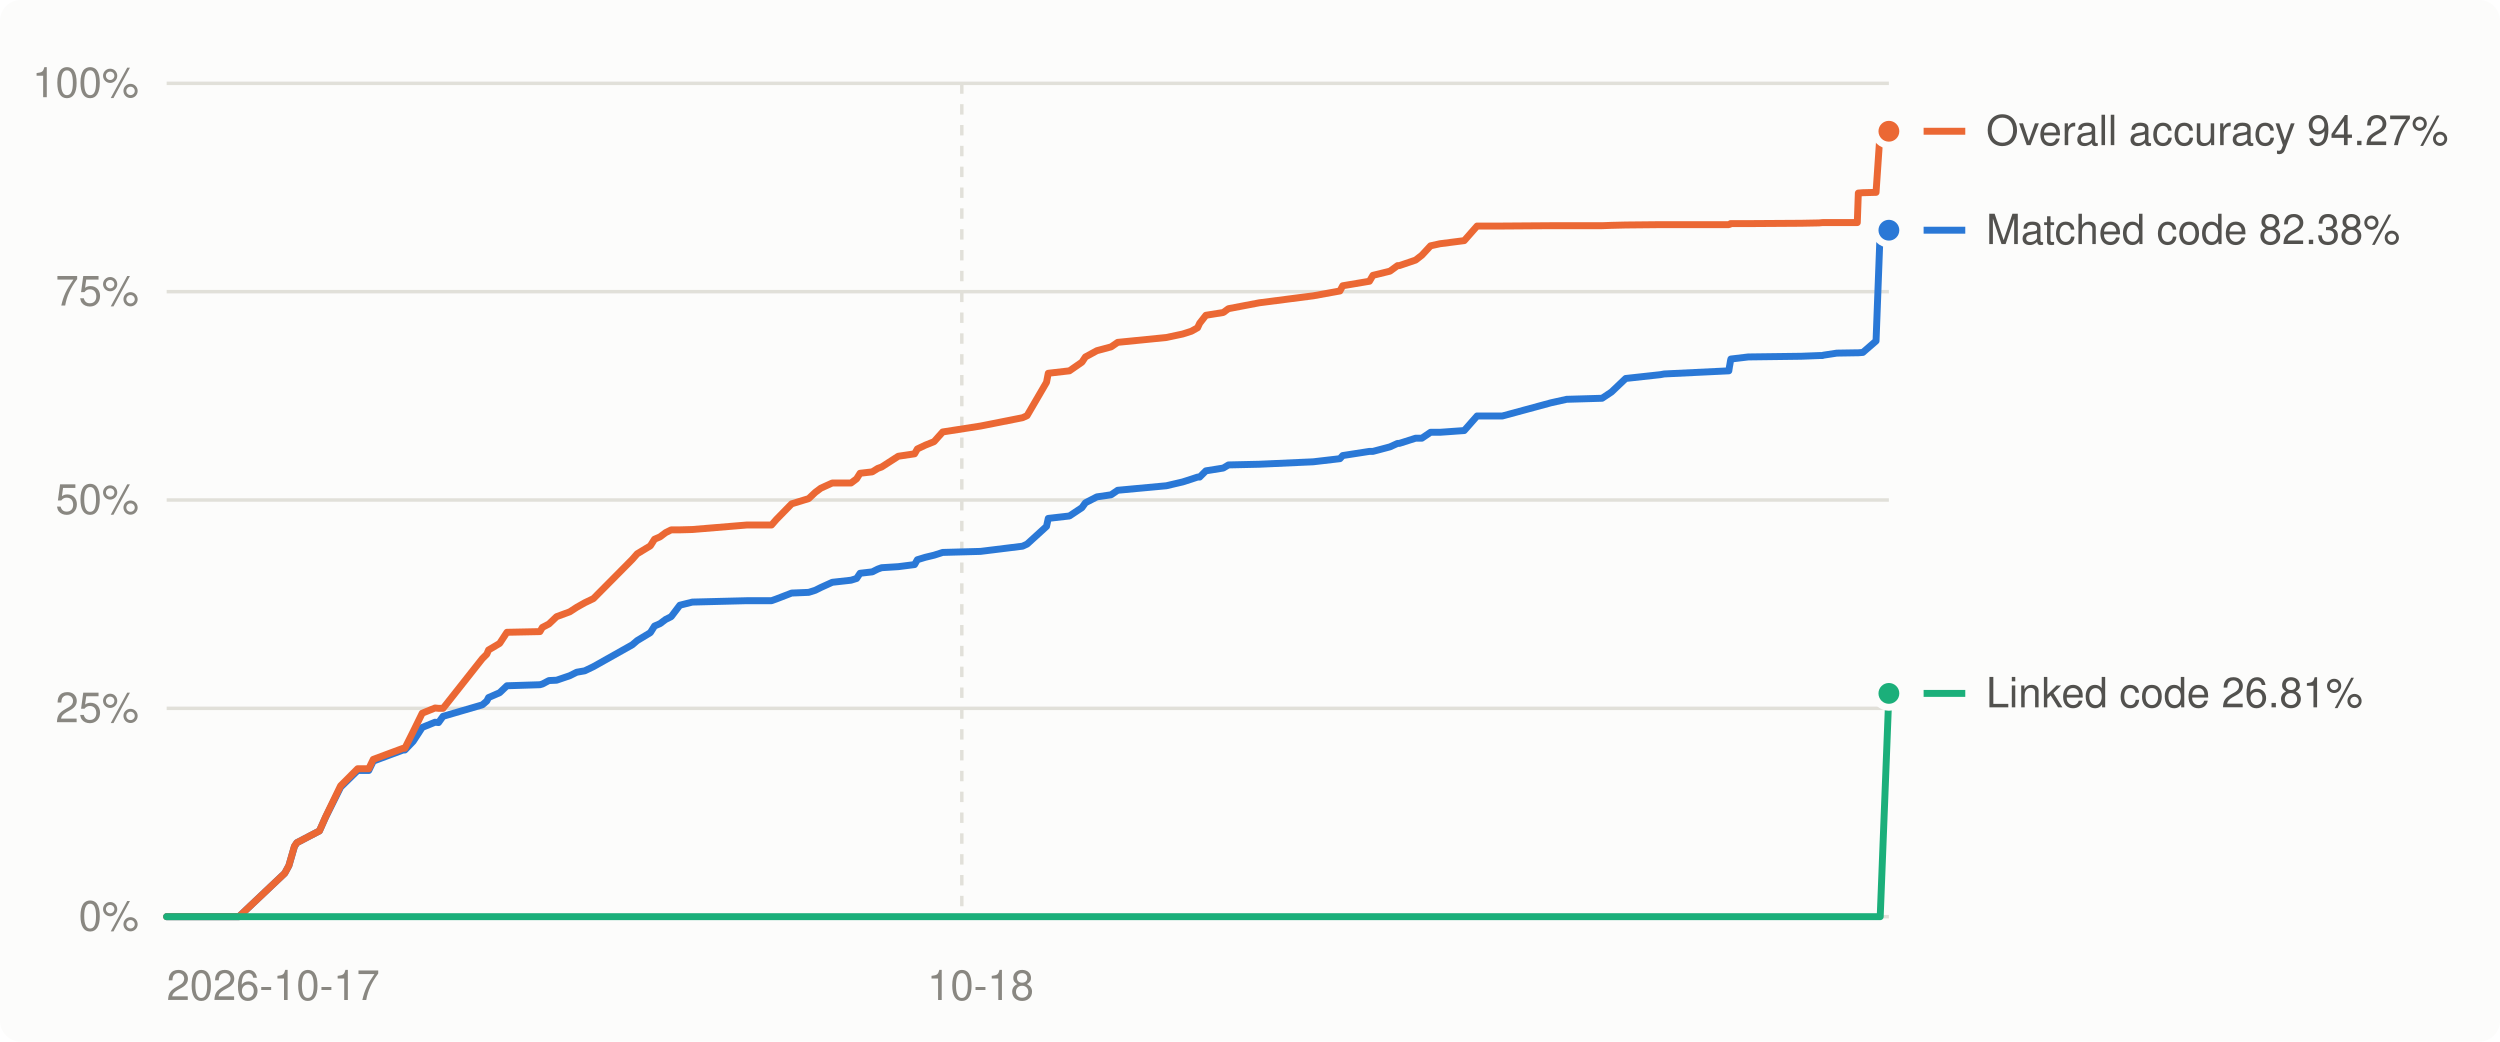
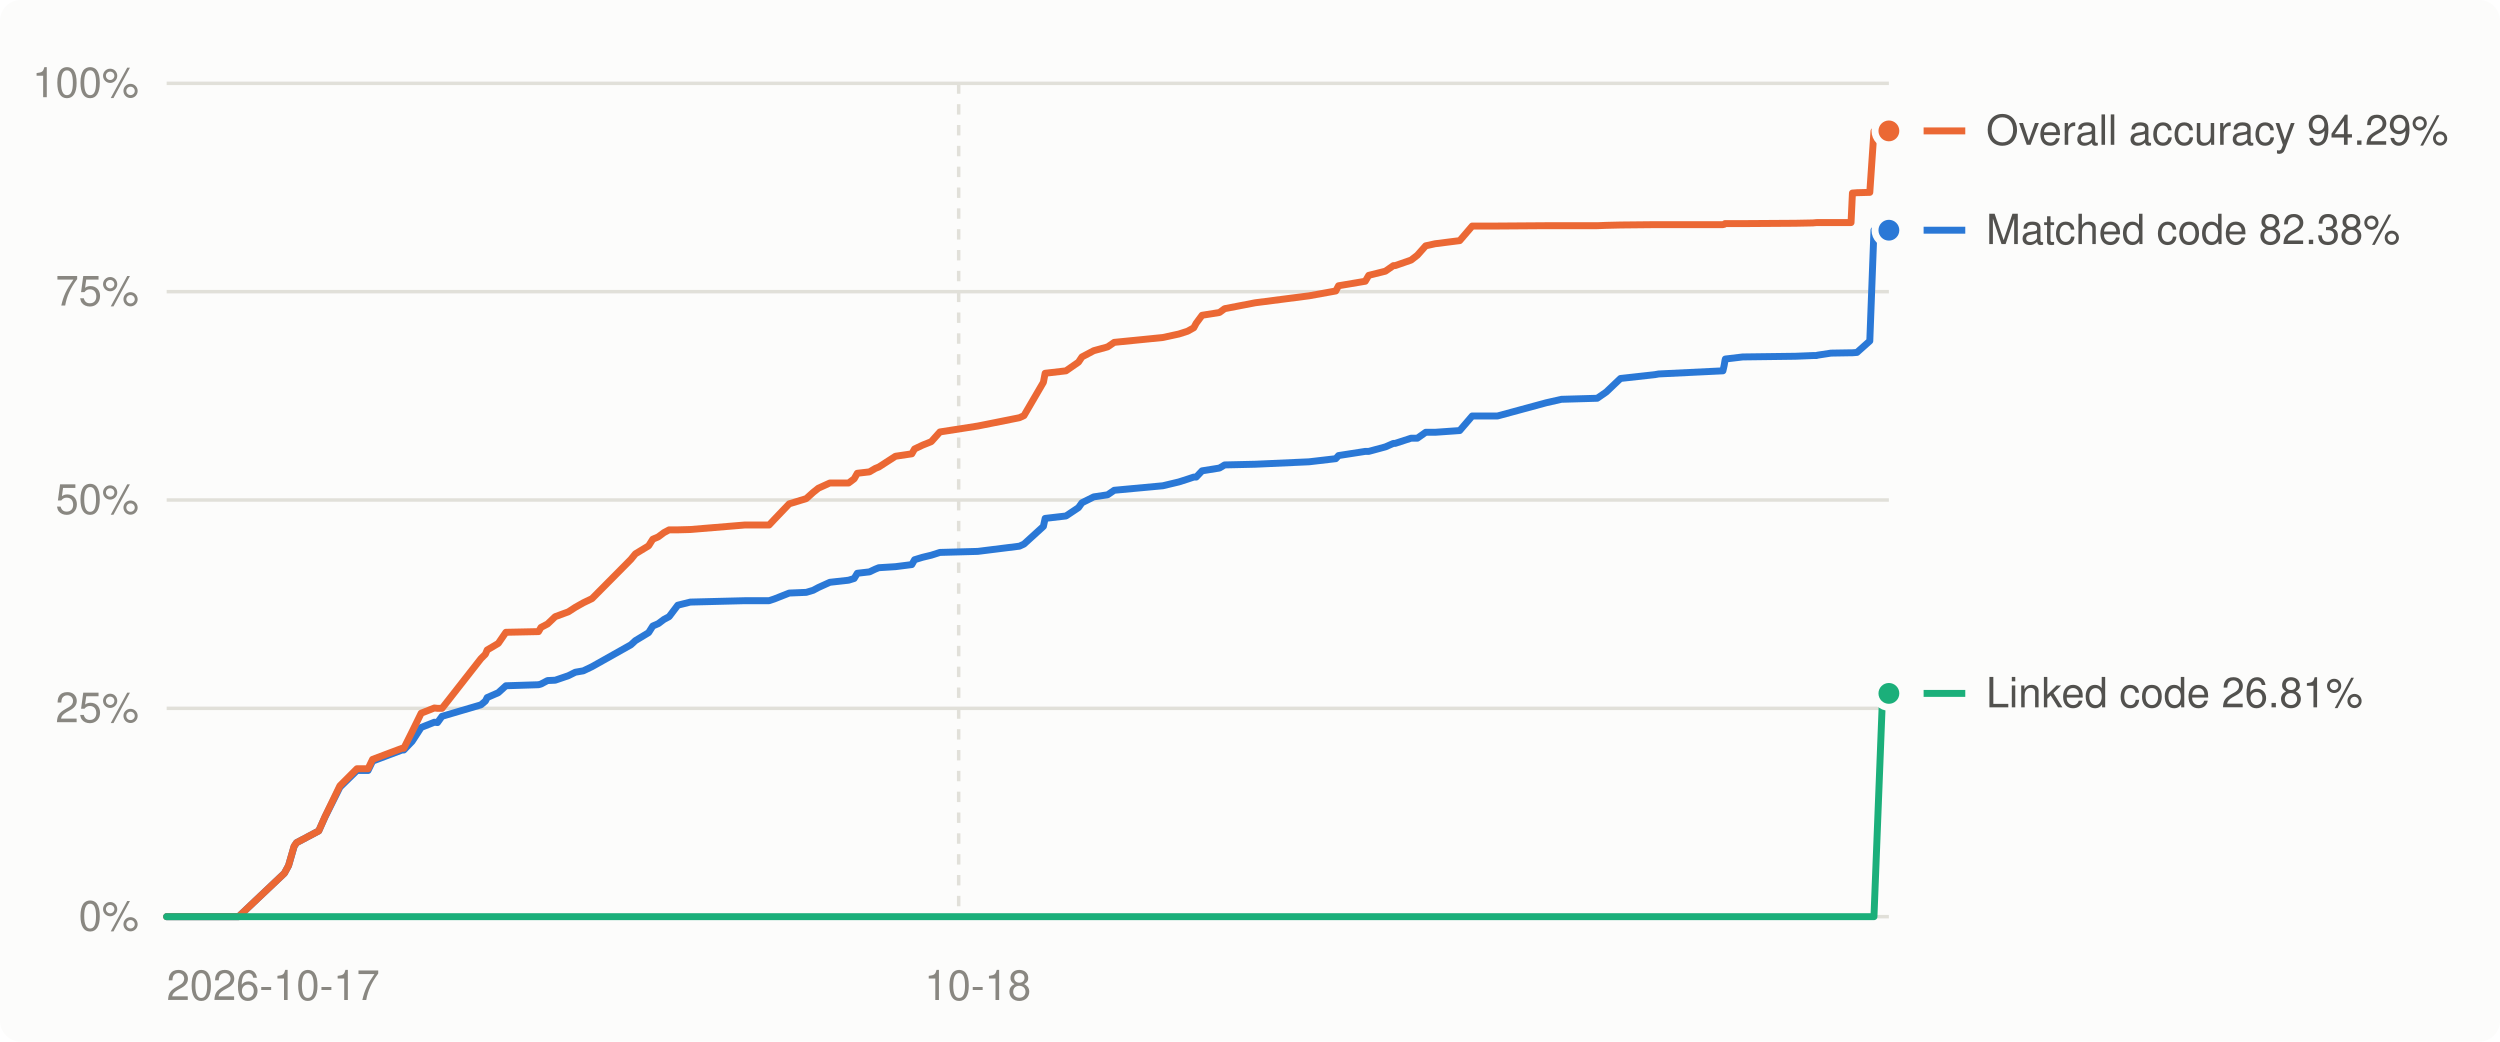
<svg xmlns="http://www.w3.org/2000/svg" viewBox="0 0 720 300" width="720" height="300" role="img" aria-label="Decompilation progress over time">
  <style>
.bg{fill:#fcfcfb}.grid{stroke:#e1e0d9}.muted{fill:#898781}.lbl{fill:#52514e}.ln0{stroke:#2a78d6}.dot0{fill:#2a78d6;stroke:#fcfcfb}.ln1{stroke:#eb6834}.dot1{fill:#eb6834;stroke:#fcfcfb}.ln2{stroke:#1baf7a}.dot2{fill:#1baf7a;stroke:#fcfcfb}
@media (prefers-color-scheme: dark){.bg{fill:#1a1a19}.grid{stroke:#2c2c2a}.muted{fill:#898781}.lbl{fill:#c3c2b7}.ln0{stroke:#3987e5}.dot0{fill:#3987e5;stroke:#1a1a19}.ln1{stroke:#d95926}.dot1{fill:#d95926;stroke:#1a1a19}.ln2{stroke:#199e70}.dot2{fill:#199e70;stroke:#1a1a19}}
text{font:12px -apple-system,BlinkMacSystemFont,'Segoe UI',Helvetica,Arial,sans-serif}
</style>
  <rect class="bg" width="720" height="300" rx="6" />
  <line x1="48" x2="544" y1="264.0" y2="264.0" class="grid" stroke-width="1" />
  <text x="40" y="268.0" class="muted" text-anchor="end">0%</text>
  <line x1="48" x2="544" y1="204.0" y2="204.0" class="grid" stroke-width="1" />
  <text x="40" y="208.0" class="muted" text-anchor="end">25%</text>
  <line x1="48" x2="544" y1="144.0" y2="144.0" class="grid" stroke-width="1" />
  <text x="40" y="148.0" class="muted" text-anchor="end">50%</text>
  <line x1="48" x2="544" y1="84.0" y2="84.0" class="grid" stroke-width="1" />
  <text x="40" y="88.0" class="muted" text-anchor="end">75%</text>
  <line x1="48" x2="544" y1="24.0" y2="24.0" class="grid" stroke-width="1" />
  <text x="40" y="28.0" class="muted" text-anchor="end">100%</text>
-   <line x1="277.0" x2="277.0" y1="24" y2="264" class="grid" stroke-width="1" stroke-dasharray="3 3" />
+   <line x1="276.1" x2="276.1" y1="24" y2="264" class="grid" stroke-width="1" stroke-dasharray="3 3" />
  <text class="muted" x="48.0" y="288" text-anchor="start">2026-10-17</text>
-   <text class="muted" x="282.4" y="288" text-anchor="middle">10-18</text>
-   <polyline points="48.0,264.0 68.8,264.0 82.0,251.5 83.2,249.3 84.8,243.8 85.5,242.7 92.0,239.3 93.8,235.3 98.1,226.7 103.0,221.9 106.2,221.9 107.5,219.2 116.1,216.0 116.6,216.0 119.0,213.5 121.6,209.5 125.3,208.0 126.3,208.1 127.6,206.3 138.9,203.0 140.2,201.9 140.7,200.9 143.9,199.5 146.0,197.5 155.5,197.2 156.2,197.0 158.1,196.0 160.3,195.9 164.1,194.6 166.1,193.6 168.4,193.2 170.9,192.0 182.1,185.7 183.5,184.5 187.3,182.2 188.5,180.3 190.1,179.6 191.7,178.4 193.3,177.6 195.8,174.3 199.4,173.4 215.1,173.0 222.2,173.0 223.6,172.5 228.0,170.8 232.9,170.6 234.8,170.0 236.4,169.2 239.7,167.7 245.1,167.1 246.7,166.6 247.7,165.1 251.2,164.7 252.8,163.9 253.9,163.5 258.7,163.2 263.4,162.6 264.2,161.2 266.5,160.5 269.0,159.9 271.5,159.1 282.4,158.8 294.5,157.3 295.8,156.7 301.4,151.6 301.9,149.3 308.0,148.6 311.6,146.2 312.6,144.8 315.9,143.1 320.0,142.5 321.9,141.2 335.9,139.9 340.6,138.8 343.1,138.0 344.9,137.4 345.5,137.4 347.3,135.6 352.3,134.8 353.8,133.9 362.7,133.7 378.2,133.0 385.9,132.1 386.7,131.2 394.4,130.0 395.4,130.0 400.3,128.7 402.5,127.7 403.0,127.7 407.7,126.2 409.5,126.2 412.0,124.5 414.7,124.5 421.7,124.0 425.4,119.8 432.7,119.8 446.7,116.0 451.2,115.0 461.4,114.7 464.1,112.9 468.2,109.0 478.2,107.9 479.3,107.7 497.9,106.8 498.1,105.5 498.2,105.0 498.4,103.8 498.5,103.4 503.5,102.8 518.8,102.6 523.9,102.4 524.9,102.4 525.1,102.3 529.0,101.7 534.9,101.6 535.2,101.6 536.5,101.5 540.3,98.2 541.5,66.3 544.0,66.3" fill="none" class="ln0" stroke-width="2" stroke-linejoin="round" stroke-linecap="round" />
-   <polyline points="48.0,264.0 68.8,264.0 82.0,251.5 83.2,249.3 84.8,243.7 85.5,242.7 92.0,239.3 93.8,235.2 98.1,226.3 103.0,221.4 106.2,221.4 107.5,218.7 116.1,215.5 116.6,215.5 119.0,210.7 121.6,205.4 125.3,203.9 126.3,204.0 127.6,204.0 138.9,189.7 140.2,188.4 140.7,187.2 143.9,185.3 146.0,182.1 155.5,181.9 156.2,180.7 158.1,179.7 160.3,177.6 164.1,176.2 166.1,174.9 168.4,173.6 170.9,172.4 182.1,161.1 183.5,159.5 187.3,157.2 188.5,155.3 190.1,154.6 191.7,153.4 193.3,152.6 195.8,152.6 199.4,152.5 215.1,151.2 222.2,151.2 223.6,149.6 228.0,145.1 232.9,143.6 234.8,141.8 236.4,140.6 239.7,139.1 245.1,139.1 246.7,137.9 247.7,136.3 251.2,135.9 252.8,134.9 253.9,134.5 258.7,131.4 263.4,130.7 264.2,129.3 266.5,128.2 269.0,127.2 271.5,124.4 282.4,122.7 294.5,120.3 295.8,119.7 301.4,110.1 301.9,107.5 308.0,106.8 311.6,104.3 312.6,102.8 315.9,101.0 320.0,99.9 321.9,98.6 335.9,97.2 340.6,96.2 343.1,95.4 344.9,94.4 345.5,93.1 347.3,90.8 352.3,90.0 353.8,88.9 362.7,87.2 378.2,85.2 385.9,83.8 386.7,82.3 394.4,81.0 395.4,79.3 400.3,78.1 402.5,76.5 403.0,76.5 407.7,74.9 409.5,73.5 412.0,70.8 414.7,70.2 421.7,69.3 425.4,65.1 432.7,65.1 446.7,65.0 451.2,65.0 461.4,65.0 464.1,64.9 468.2,64.8 478.2,64.7 479.3,64.7 497.9,64.7 498.1,64.6 498.2,64.6 498.4,64.4 498.5,64.4 503.5,64.4 518.8,64.3 523.9,64.2 524.9,64.1 525.1,64.1 529.0,64.1 534.9,64.1 535.2,55.6 536.5,55.5 540.3,55.4 541.5,37.8 544.0,37.8" fill="none" class="ln1" stroke-width="2" stroke-linejoin="round" stroke-linecap="round" />
-   <polyline points="48.0,264.0 68.8,264.0 82.0,264.0 83.2,264.0 84.8,264.0 85.5,264.0 92.0,264.0 93.8,264.0 98.1,264.0 103.0,264.0 106.2,264.0 107.5,264.0 116.1,264.0 116.6,264.0 119.0,264.0 121.6,264.0 125.3,264.0 126.3,264.0 127.6,264.0 138.9,264.0 140.2,264.0 140.7,264.0 143.9,264.0 146.0,264.0 155.5,264.0 156.2,264.0 158.1,264.0 160.3,264.0 164.1,264.0 166.1,264.0 168.4,264.0 170.9,264.0 182.1,264.0 183.5,264.0 187.3,264.0 188.5,264.0 190.1,264.0 191.7,264.0 193.3,264.0 195.8,264.0 199.4,264.0 215.1,264.0 222.2,264.0 223.6,264.0 228.0,264.0 232.9,264.0 234.8,264.0 236.4,264.0 239.7,264.0 245.1,264.0 246.7,264.0 247.7,264.0 251.2,264.0 252.8,264.0 253.9,264.0 258.7,264.0 263.4,264.0 264.2,264.0 266.5,264.0 269.0,264.0 271.5,264.0 282.4,264.0 294.5,264.0 295.8,264.0 301.4,264.0 301.9,264.0 308.0,264.0 311.6,264.0 312.6,264.0 315.9,264.0 320.0,264.0 321.9,264.0 335.9,264.0 340.6,264.0 343.1,264.0 344.9,264.0 345.5,264.0 347.3,264.0 352.3,264.0 353.8,264.0 362.7,264.0 378.2,264.0 385.9,264.0 386.7,264.0 394.4,264.0 395.4,264.0 400.3,264.0 402.5,264.0 403.0,264.0 407.7,264.0 409.5,264.0 412.0,264.0 414.7,264.0 421.7,264.0 425.4,264.0 432.7,264.0 446.7,264.0 451.2,264.0 461.4,264.0 464.1,264.0 468.2,264.0 478.2,264.0 479.3,264.0 497.9,264.0 498.1,264.0 498.2,264.0 498.4,264.0 498.5,264.0 503.5,264.0 518.8,264.0 523.9,264.0 524.9,264.0 525.1,264.0 529.0,264.0 534.9,264.0 535.2,264.0 536.5,264.0 540.3,264.0 541.5,264.0 544.0,199.7" fill="none" class="ln2" stroke-width="2" stroke-linejoin="round" stroke-linecap="round" />
+   <text class="muted" x="281.6" y="288" text-anchor="middle">10-18</text>
+   <polyline points="48.0,264.0 68.7,264.0 81.9,251.5 83.1,249.3 84.7,243.8 85.4,242.7 91.8,239.3 93.6,235.3 97.9,226.7 102.8,221.9 106.0,221.9 107.3,219.2 115.8,216.0 116.3,216.0 118.7,213.5 121.3,209.5 125.1,208.0 126.0,208.1 127.3,206.3 138.5,203.0 139.8,201.9 140.3,200.9 143.5,199.5 145.7,197.5 155.1,197.2 155.8,197.0 157.7,196.0 159.9,195.9 163.7,194.6 165.7,193.6 168.0,193.2 170.5,192.0 181.7,185.7 183.0,184.5 186.8,182.2 188.0,180.3 189.6,179.6 191.2,178.4 192.7,177.6 195.2,174.3 198.8,173.4 214.5,173.0 221.5,173.0 223.0,172.5 227.3,170.8 232.2,170.6 234.2,170.0 235.7,169.2 239.0,167.7 244.4,167.1 246.0,166.6 246.9,165.1 250.4,164.7 252.1,163.9 253.1,163.5 257.9,163.2 262.6,162.6 263.4,161.2 265.7,160.5 268.2,159.9 270.7,159.1 281.6,158.8 293.6,157.3 294.9,156.7 300.5,151.6 301.0,149.3 307.0,148.6 310.6,146.2 311.6,144.8 315.0,143.1 319.0,142.5 320.9,141.2 334.9,139.9 339.5,138.8 342.0,138.0 343.8,137.4 344.5,137.4 346.2,135.6 351.2,134.8 352.7,133.9 361.5,133.7 377.0,133.0 384.7,132.1 385.5,131.2 393.2,130.0 394.2,130.0 399.0,128.7 401.3,127.7 401.8,127.7 406.4,126.2 408.2,126.2 410.6,124.5 413.3,124.5 420.4,124.0 424.0,119.8 431.3,119.8 445.3,116.0 449.7,115.0 460.0,114.7 462.6,112.9 466.7,109.0 476.6,107.9 477.7,107.7 496.2,106.8 496.5,105.5 496.6,105.0 496.8,103.8 496.9,103.4 501.9,102.8 517.1,102.6 522.1,102.4 523.2,102.4 523.4,102.3 527.3,101.7 533.1,101.6 533.5,101.6 534.8,101.5 538.5,98.2 539.7,66.3 542.2,66.3 544.0,66.3" fill="none" class="ln0" stroke-width="2" stroke-linejoin="round" stroke-linecap="round" />
+   <polyline points="48.0,264.0 68.7,264.0 81.9,251.5 83.1,249.3 84.7,243.7 85.4,242.7 91.8,239.3 93.6,235.2 97.9,226.3 102.8,221.4 106.0,221.4 107.3,218.7 115.8,215.5 116.3,215.5 118.7,210.7 121.3,205.4 125.1,203.9 126.0,204.0 127.3,204.0 138.5,189.7 139.8,188.4 140.3,187.2 143.5,185.3 145.7,182.1 155.1,181.9 155.8,180.7 157.7,179.7 159.9,177.6 163.7,176.2 165.7,174.9 168.0,173.6 170.5,172.4 181.7,161.1 183.0,159.5 186.8,157.2 188.0,155.3 189.6,154.6 191.2,153.4 192.7,152.6 195.2,152.6 198.8,152.5 214.5,151.2 221.5,151.2 223.0,149.6 227.3,145.1 232.2,143.6 234.2,141.8 235.7,140.6 239.0,139.1 244.4,139.1 246.0,137.9 246.9,136.3 250.4,135.9 252.1,134.9 253.1,134.5 257.9,131.4 262.6,130.7 263.4,129.3 265.7,128.2 268.2,127.2 270.7,124.4 281.6,122.7 293.6,120.3 294.9,119.7 300.5,110.1 301.0,107.5 307.0,106.8 310.6,104.3 311.6,102.8 315.0,101.0 319.0,99.9 320.9,98.6 334.9,97.2 339.5,96.2 342.0,95.4 343.8,94.4 344.5,93.1 346.2,90.8 351.2,90.0 352.7,88.9 361.5,87.2 377.0,85.2 384.7,83.8 385.5,82.3 393.2,81.0 394.2,79.3 399.0,78.1 401.3,76.5 401.8,76.5 406.4,74.9 408.2,73.5 410.6,70.8 413.3,70.2 420.4,69.3 424.0,65.1 431.3,65.1 445.3,65.0 449.7,65.0 460.0,65.0 462.6,64.9 466.7,64.8 476.6,64.7 477.7,64.7 496.2,64.7 496.5,64.6 496.6,64.6 496.8,64.4 496.9,64.4 501.9,64.4 517.1,64.3 522.1,64.2 523.2,64.1 523.4,64.1 527.3,64.1 533.1,64.1 533.5,55.6 534.8,55.5 538.5,55.4 539.7,37.8 542.2,37.8 544.0,37.7" fill="none" class="ln1" stroke-width="2" stroke-linejoin="round" stroke-linecap="round" />
+   <polyline points="48.0,264.0 68.7,264.0 81.9,264.0 83.1,264.0 84.7,264.0 85.4,264.0 91.8,264.0 93.6,264.0 97.9,264.0 102.8,264.0 106.0,264.0 107.3,264.0 115.8,264.0 116.3,264.0 118.7,264.0 121.3,264.0 125.1,264.0 126.0,264.0 127.3,264.0 138.5,264.0 139.8,264.0 140.3,264.0 143.5,264.0 145.7,264.0 155.1,264.0 155.8,264.0 157.7,264.0 159.9,264.0 163.7,264.0 165.7,264.0 168.0,264.0 170.5,264.0 181.7,264.0 183.0,264.0 186.8,264.0 188.0,264.0 189.6,264.0 191.2,264.0 192.7,264.0 195.2,264.0 198.8,264.0 214.5,264.0 221.5,264.0 223.0,264.0 227.3,264.0 232.2,264.0 234.2,264.0 235.7,264.0 239.0,264.0 244.4,264.0 246.0,264.0 246.9,264.0 250.4,264.0 252.1,264.0 253.1,264.0 257.9,264.0 262.6,264.0 263.4,264.0 265.7,264.0 268.2,264.0 270.7,264.0 281.6,264.0 293.6,264.0 294.9,264.0 300.5,264.0 301.0,264.0 307.0,264.0 310.6,264.0 311.6,264.0 315.0,264.0 319.0,264.0 320.9,264.0 334.9,264.0 339.5,264.0 342.0,264.0 343.8,264.0 344.5,264.0 346.2,264.0 351.2,264.0 352.7,264.0 361.5,264.0 377.0,264.0 384.7,264.0 385.5,264.0 393.2,264.0 394.2,264.0 399.0,264.0 401.3,264.0 401.8,264.0 406.4,264.0 408.2,264.0 410.6,264.0 413.3,264.0 420.4,264.0 424.0,264.0 431.3,264.0 445.3,264.0 449.7,264.0 460.0,264.0 462.6,264.0 466.7,264.0 476.6,264.0 477.7,264.0 496.2,264.0 496.5,264.0 496.6,264.0 496.8,264.0 496.9,264.0 501.9,264.0 517.1,264.0 522.1,264.0 523.2,264.0 523.4,264.0 527.3,264.0 533.1,264.0 533.5,264.0 534.8,264.0 538.5,264.0 539.7,264.0 542.2,199.7 544.0,199.7" fill="none" class="ln2" stroke-width="2" stroke-linejoin="round" stroke-linecap="round" />
  <circle cx="544.0" cy="66.3" r="4" class="dot0" stroke-width="2" />
-   <circle cx="544.0" cy="37.8" r="4" class="dot1" stroke-width="2" />
+   <circle cx="544.0" cy="37.7" r="4" class="dot1" stroke-width="2" />
  <circle cx="544.0" cy="199.7" r="4" class="dot2" stroke-width="2" />
  <line x1="554" x2="566" y1="199.7" y2="199.7" class="ln2" stroke-width="2" />
  <text class="lbl" x="572" y="203.7">Linked code 26.81%</text>
  <line x1="554" x2="566" y1="66.3" y2="66.3" class="ln0" stroke-width="2" />
  <text class="lbl" x="572" y="70.3">Matched code 82.38%</text>
-   <line x1="554" x2="566" y1="37.8" y2="37.8" class="ln1" stroke-width="2" />
-   <text class="lbl" x="572" y="41.8">Overall accuracy 94.27%</text>
+   <line x1="554" x2="566" y1="37.7" y2="37.7" class="ln1" stroke-width="2" />
+   <text class="lbl" x="572" y="41.7">Overall accuracy 94.29%</text>
</svg>
